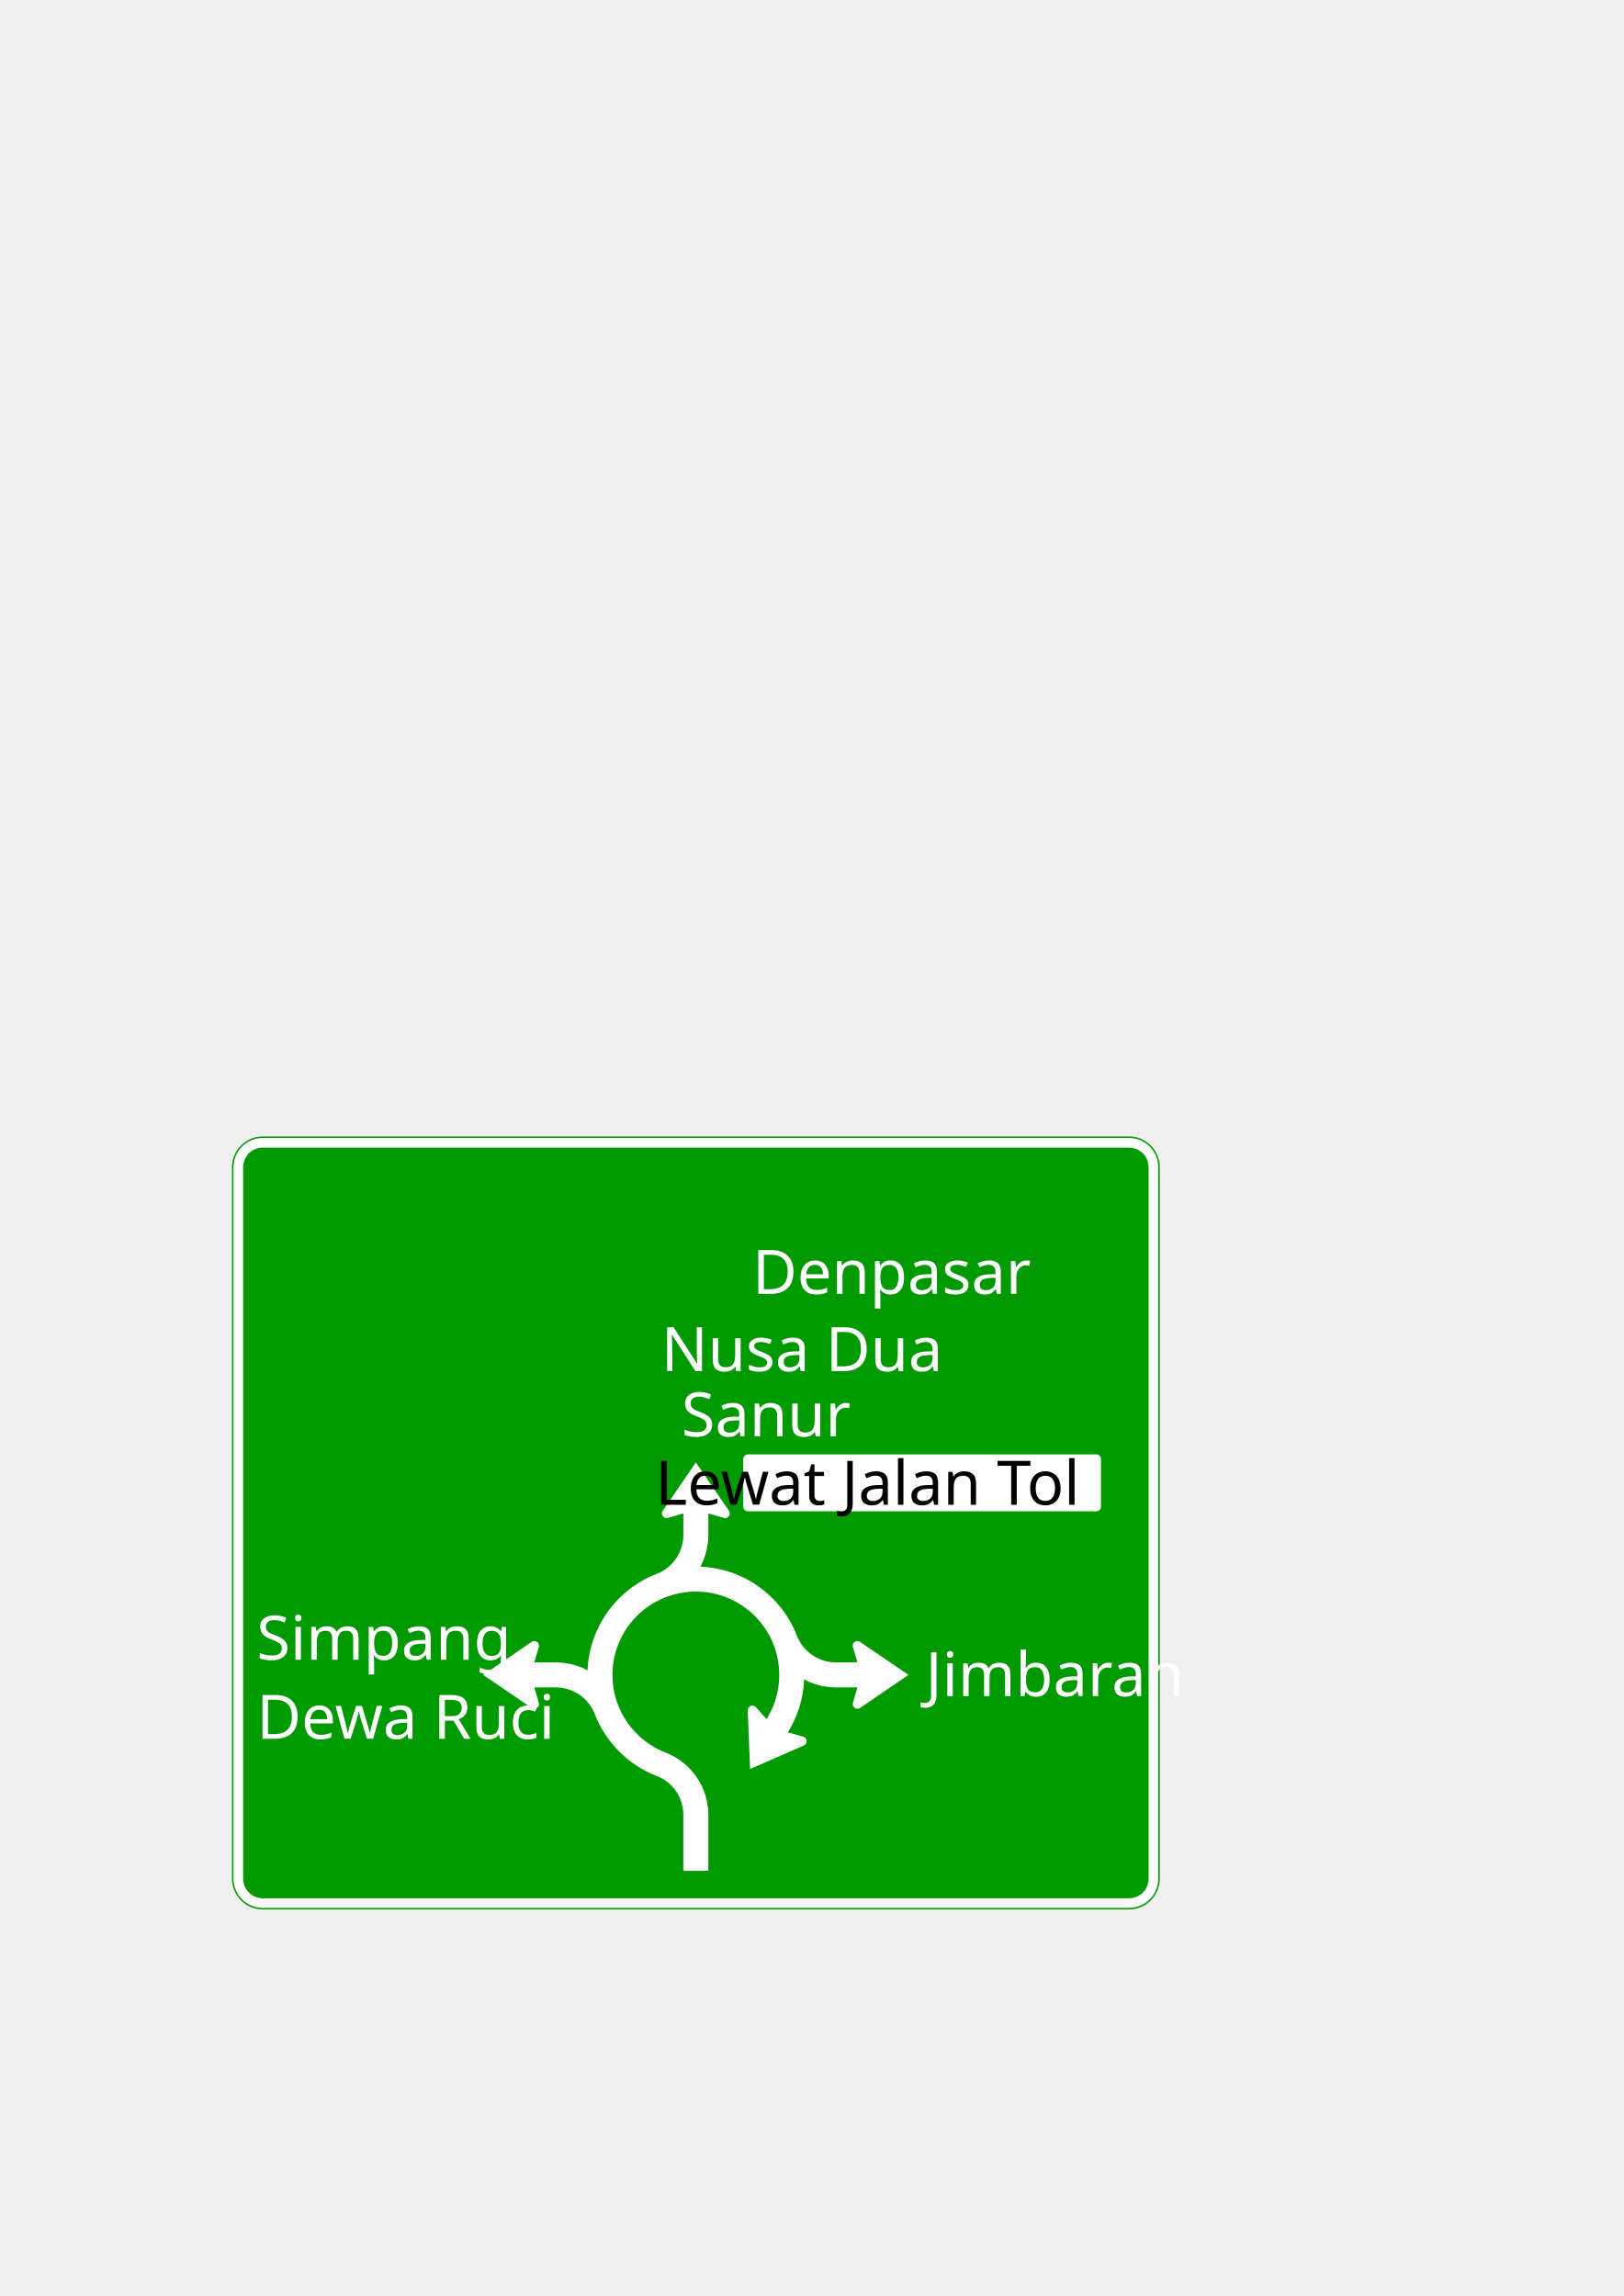
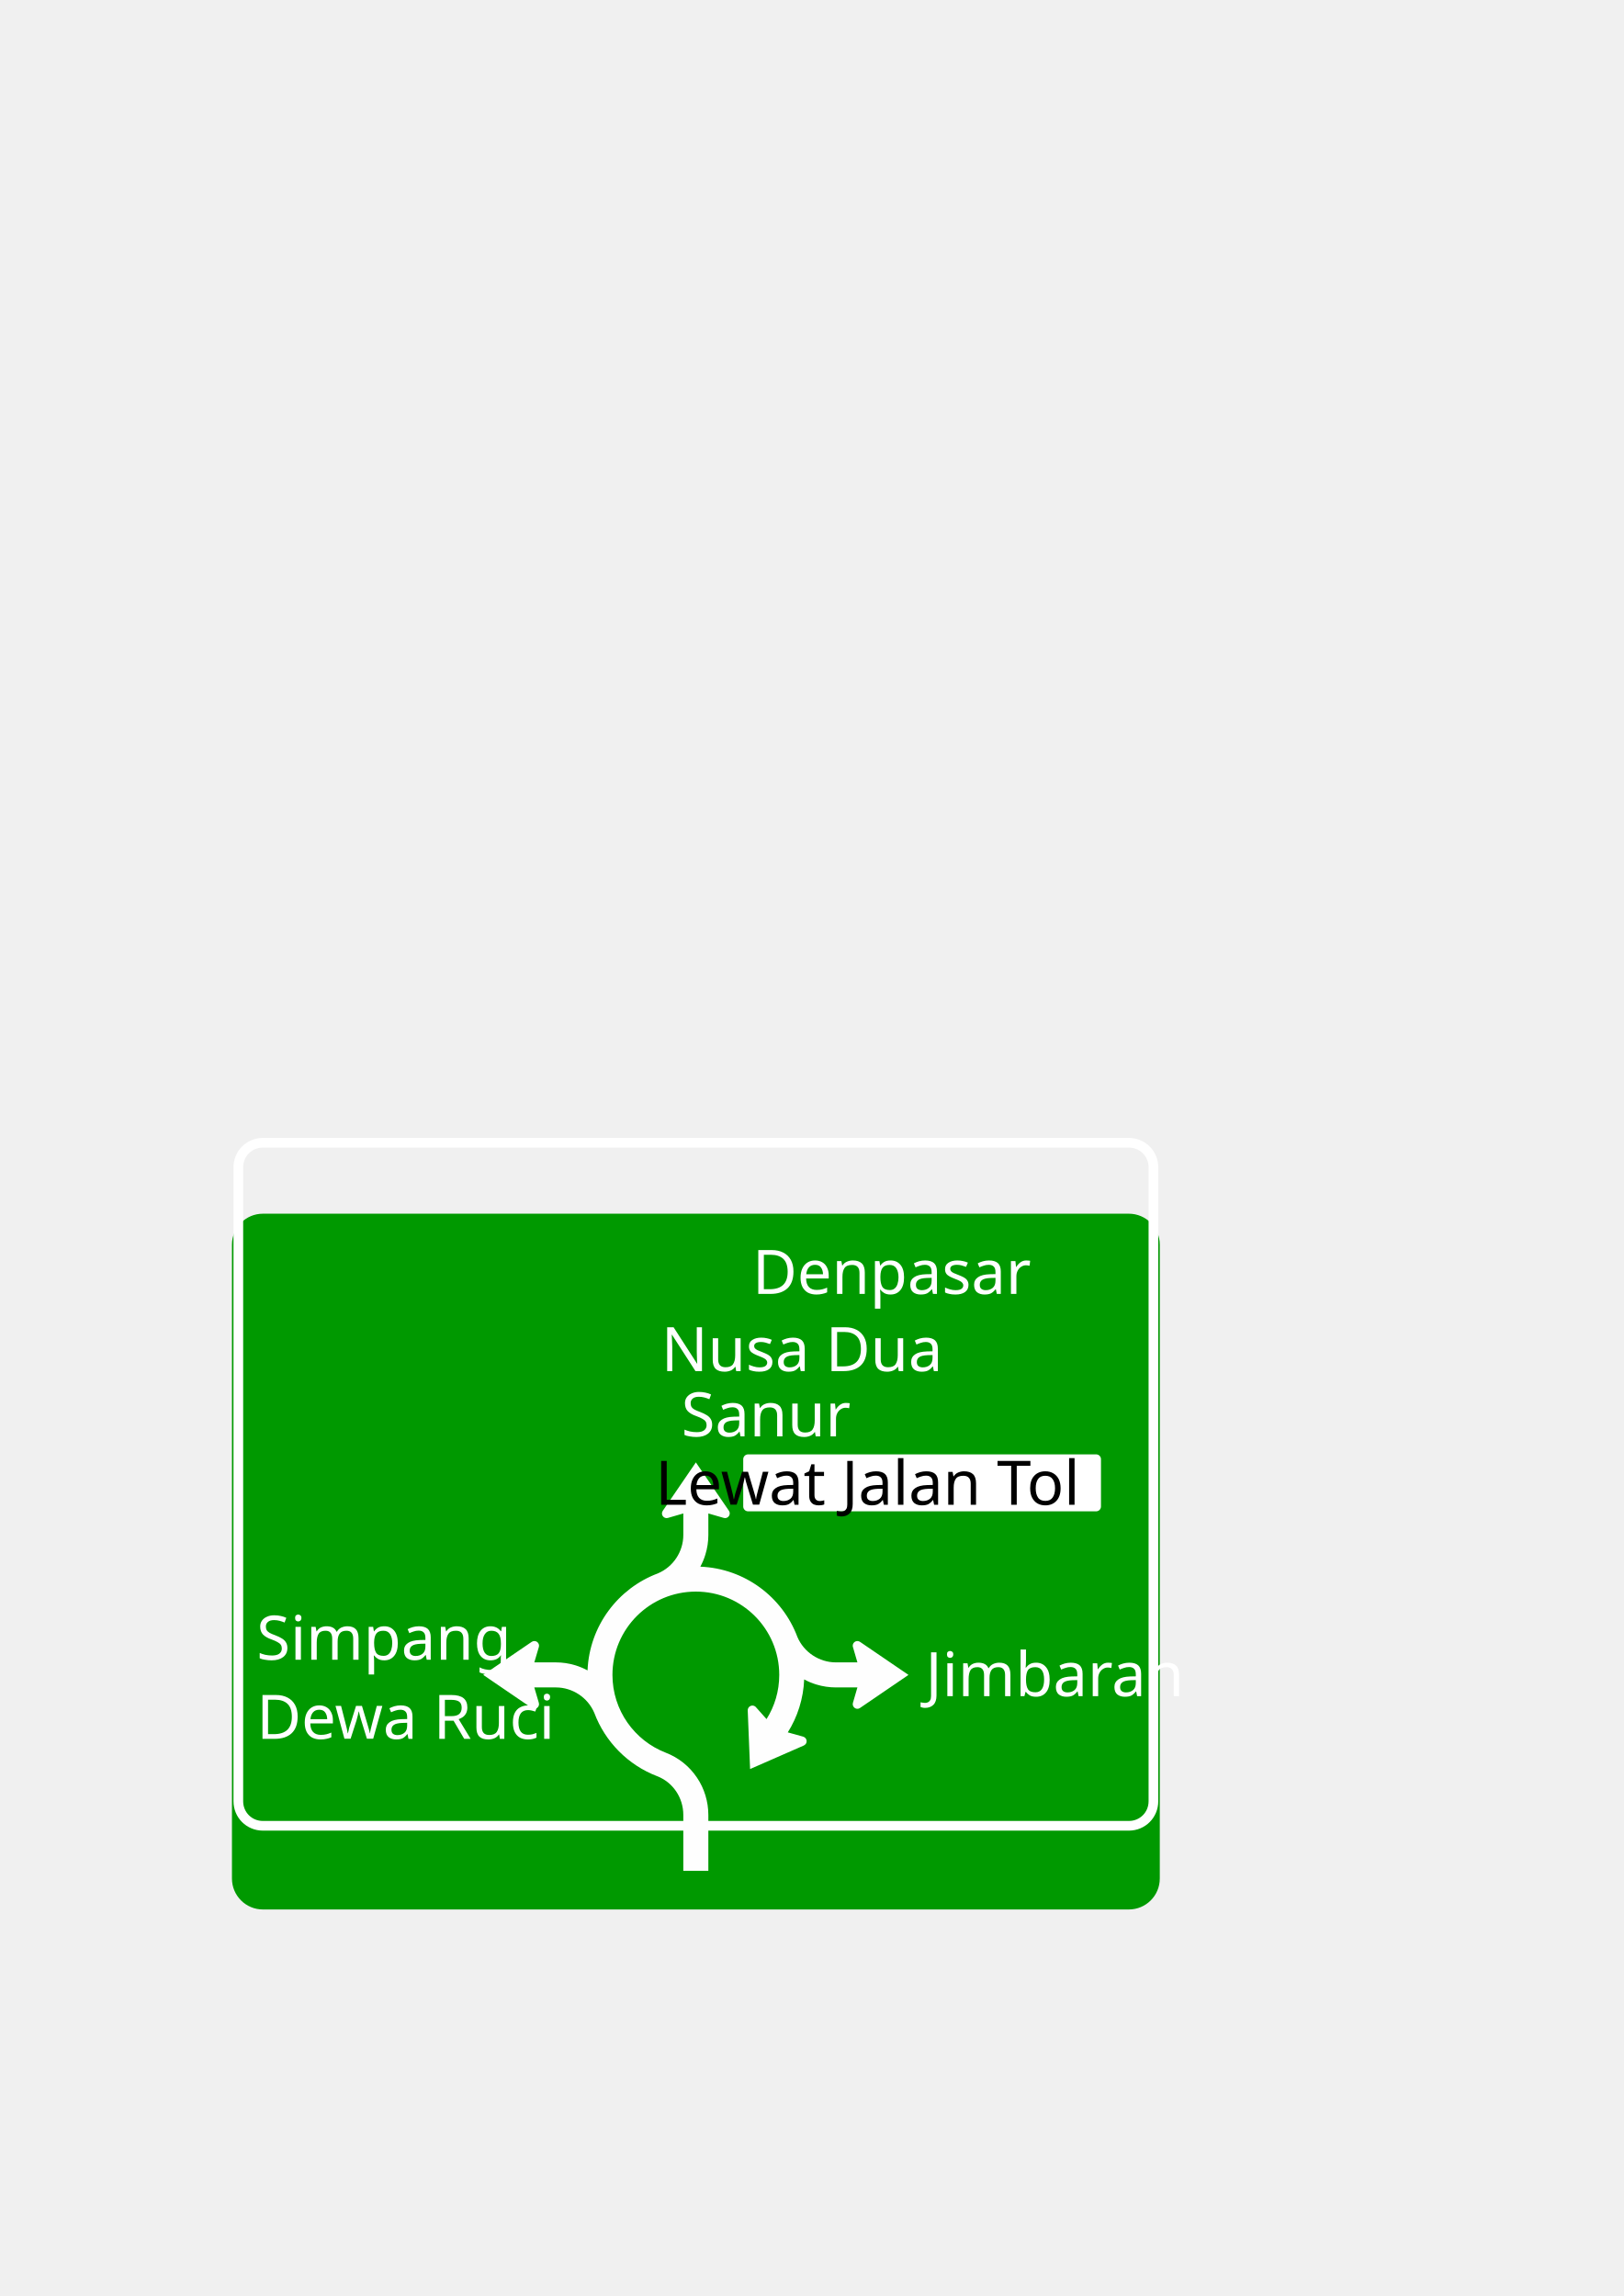
<svg xmlns="http://www.w3.org/2000/svg" xmlns:xlink="http://www.w3.org/1999/xlink" width="210mm" height="297mm" viewBox="0 0 210 297" version="1.1" id="svg8">
  <defs id="defs2">
    <clipPath clipPathUnits="userSpaceOnUse" id="clipPath820">
-       <path xlink:href="#rect812" style="fill:#009900;fill-opacity:1;stroke:none;stroke-width:1;stroke-linejoin:round;stroke-miterlimit:4;stroke-dasharray:none" id="path822" d="m 34,147 c -2.216,0 -4,1.784 -4,4 v 92 c 0,2.216 1.784,4 4,4 h 112 c 2.216,0 4,-1.784 4,-4 v -92 c 0,-2.216 -1.784,-4 -4,-4 z" />
+       <path xlink:href="#rect812" style="fill:#009900;fill-opacity:1;stroke:none;stroke-width:1;stroke-linejoin:round;stroke-miterlimit:4;stroke-dasharray:none" id="path822" d="m 34,147 c -2.216,0 -4,1.784 -4,4 v 82 c 0,2.216 1.784,4 4,4 h 112 c 2.216,0 4,-1.784 4,-4 v -82 c 0,-2.216 -1.784,-4 -4,-4 z" />
    </clipPath>
  </defs>
  <g id="layer1">
-     <rect style="fill:#009900;fill-opacity:1;stroke:none;stroke-width:1;stroke-linejoin:round;stroke-miterlimit:4;stroke-dasharray:none" id="rect812" width="120" height="100" x="30" y="147" rx="4" ry="4" />
-     <path xlink:href="#rect812" style="fill:none;fill-opacity:1;stroke:#ffffff;stroke-width:1.25;stroke-linejoin:round;stroke-miterlimit:4;stroke-dasharray:none" id="path816" d="m 34,147.824 c -1.773,0 -3.176,1.403 -3.176,3.176 v 92 c 0,1.773 1.403,3.176 3.176,3.176 h 112 c 1.773,0 3.176,-1.403 3.176,-3.176 v -92 c 0,-1.773 -1.403,-3.176 -3.176,-3.176 z" clip-path="url(#clipPath820)" />
+     <rect style="fill:#009900;fill-opacity:1;stroke:none;stroke-width:1;stroke-linejoin:round;stroke-miterlimit:4;stroke-dasharray:none" id="rect812" width="120" height="90" x="30" y="157" rx="4" ry="4" />
+     <path xlink:href="#rect812" style="fill:none;fill-opacity:1;stroke:#ffffff;stroke-width:1.25;stroke-linejoin:round;stroke-miterlimit:4;stroke-dasharray:none" id="path816" d="m 34,147.824 c -1.773,0 -3.176,1.403 -3.176,3.176 v 82 c 0,1.773 1.403,3.176 3.176,3.176 h 112 c 1.773,0 3.176,-1.403 3.176,-3.176 v -82 c 0,-1.773 -1.403,-3.176 -3.176,-3.176 z" clip-path="url(#clipPath820)" />
    <path d="m 68.76,212.389 c 0.097,-0.068 0.216,-0.11 0.345,-0.11 0.337,0 0.61,0.268 0.61,0.604 0,0.063 -0.015,0.114 -0.025,0.171 l -0.585,1.984 h 2.789 c 0.858,0 1.711,0.129 2.537,0.382 0.536,0.165 1.063,0.393 1.559,0.654 0.239,-5.755 3.948,-10.623 9.092,-12.546 1.984,-0.836 3.295,-2.81 3.295,-4.971 v -2.784 l -1.982,0.576 c -0.053,0.017 -0.11,0.027 -0.172,0.027 -0.335,0 -0.61,-0.274 -0.61,-0.614 0,-0.125 0.047,-0.243 0.114,-0.34 l 4.272,-6.255 v 0 l 4.272,6.255 c 0.072,0.097 0.108,0.215 0.108,0.34 0,0.34 -0.273,0.614 -0.604,0.614 -0.061,0 -0.119,-0.011 -0.172,-0.027 l -1.989,-0.576 v 2.784 c 0,0.855 -0.129,1.712 -0.381,2.527 -0.165,0.547 -0.383,1.072 -0.657,1.573 5.765,0.232 10.625,3.939 12.552,9.086 0.837,1.98 2.821,3.295 4.979,3.295 h 2.785 l -0.578,-1.984 c -0.021,-0.057 -0.025,-0.108 -0.025,-0.171 0,-0.336 0.273,-0.604 0.604,-0.604 0.129,0 0.248,0.042 0.345,0.11 l 6.26,4.269 -6.26,4.271 c -0.098,0.078 -0.216,0.114 -0.345,0.114 -0.33,0 -0.604,-0.274 -0.604,-0.608 0,-0.063 0.005,-0.114 0.025,-0.171 l 0.578,-1.986 h -2.785 c -0.862,0 -1.709,-0.129 -2.535,-0.38 -0.542,-0.165 -1.065,-0.382 -1.565,-0.657 -0.1,2.508 -0.864,4.849 -2.118,6.85 l 1.993,0.555 c 0.053,0.017 0.108,0.042 0.155,0.074 0.284,0.175 0.373,0.551 0.197,0.834 -0.072,0.11 -0.172,0.186 -0.28,0.239 l -6.942,3.042 -0.305,-7.577 c -0.011,-0.112 0.021,-0.236 0.089,-0.344 0.18,-0.285 0.557,-0.378 0.837,-0.196 0.057,0.032 0.097,0.068 0.133,0.114 l 1.374,1.541 c 1.044,-1.655 1.643,-3.61 1.643,-5.715 0,-5.955 -4.831,-10.777 -10.786,-10.777 -5.962,0 -10.786,4.822 -10.786,10.777 0,4.581 2.857,8.499 6.891,10.061 1.658,0.64 3.052,1.754 4.039,3.224 0.481,0.707 0.843,1.48 1.091,2.29 0.252,0.825 0.381,1.676 0.381,2.532 V 242 h -3.238 v -7.235 c 0,-2.212 -1.332,-4.224 -3.399,-5.012 -3.74,-1.434 -6.709,-4.431 -8.113,-8.184 -0.839,-1.976 -2.81,-3.291 -4.971,-3.291 h -2.789 l 0.585,1.986 c 0.011,0.057 0.025,0.108 0.025,0.171 0,0.334 -0.273,0.608 -0.61,0.608 -0.129,0 -0.248,-0.036 -0.345,-0.114 l -6.26,-4.271 v 0 z" style="fill:#fefefe;fill-opacity:1;fill-rule:nonzero;stroke:none;stroke-width:0.132" id="path394" />
    <text xml:space="preserve" style="font-style:normal;font-variant:normal;font-weight:normal;font-stretch:normal;font-size:10.583px;line-height:1.25;font-family:'Roadgeek 2005 Series 1B';-inkscape-font-specification:'Roadgeek 2005 Series 1B';text-align:center;letter-spacing:0px;word-spacing:0px;text-anchor:middle;fill:#ffffff;fill-opacity:1;stroke:none;stroke-width:0.265" x="33.182" y="211.699" id="text828">
      <tspan id="tspan826" x="33.182" y="211.699" style="font-size:7.938px;text-align:start;text-anchor:start;fill:#ffffff;stroke-width:0.265" dy="3">Simpang</tspan>
      <tspan x="33.182" y="224.929" style="font-size:7.938px;text-align:start;text-anchor:start;fill:#ffffff;stroke-width:0.265" id="tspan830">Dewa Ruci</tspan>
    </text>
    <text xml:space="preserve" style="font-style:normal;font-variant:normal;font-weight:normal;font-stretch:normal;font-size:10.583px;line-height:1.25;font-family:'Roadgeek 2005 Series 1B';-inkscape-font-specification:'Roadgeek 2005 Series 1B';text-align:center;letter-spacing:0px;word-spacing:0px;text-anchor:middle;fill:#ffffff;fill-opacity:1;stroke:none;stroke-width:0.265" x="119.683" y="219.405" id="text834">
      <tspan id="tspan832" x="119.683" y="219.405" style="font-size:7.938px;text-align:start;text-anchor:start;fill:#ffffff;stroke-width:0.265">Jimbaran</tspan>
    </text>
    <text xml:space="preserve" style="font-style:normal;font-variant:normal;font-weight:normal;font-stretch:normal;font-size:10.583px;line-height:1.25;font-family:'Roadgeek 2005 Series 1B';-inkscape-font-specification:'Roadgeek 2005 Series 1B';text-align:center;letter-spacing:0px;word-spacing:0px;text-anchor:middle;fill:#ffffff;fill-opacity:1;stroke:none;stroke-width:0.265" x="97.309" y="167.373" id="text829">
      <tspan x="97.309" y="167.373" style="font-size:7.938px;text-align:start;text-anchor:start;fill:#ffffff;stroke-width:0.265" id="tspan839">Denpasar</tspan>
    </text>
    <text xml:space="preserve" style="font-style:normal;font-variant:normal;font-weight:normal;font-stretch:normal;font-size:10.583px;line-height:1.25;font-family:'Roadgeek 2005 Series 1B';-inkscape-font-specification:'Roadgeek 2005 Series 1B';text-align:center;letter-spacing:0px;word-spacing:0px;text-anchor:middle;fill:#ffffff;fill-opacity:1;stroke:none;stroke-width:0.265" x="105.953" y="185.804" id="text845">
      <tspan id="tspan843" x="105.953" y="185.804" style="font-size:7.938px;fill:#ffffff;stroke-width:0.265">Sanur</tspan>
    </text>
    <text xml:space="preserve" style="font-style:normal;font-variant:normal;font-weight:normal;font-stretch:normal;font-size:10.583px;line-height:1.25;font-family:'Roadgeek 2005 Series 1B';-inkscape-font-specification:'Roadgeek 2005 Series 1B';text-align:center;letter-spacing:0px;word-spacing:0px;text-anchor:middle;fill:#ffffff;fill-opacity:1;stroke:none;stroke-width:0.265" x="110.611" y="177.359" id="text849">
      <tspan id="tspan847" x="110.611" y="177.359" style="font-size:7.938px;fill:#ffffff;stroke-width:0.265">Nusa Dua</tspan>
    </text>
    <rect style="fill:#ffffff;fill-opacity:1;stroke:#ffffff;stroke-width:1.25;stroke-linejoin:round;stroke-miterlimit:4;stroke-dasharray:none" id="rect836" width="45.019" height="6.116" x="96.75" y="188.756" />
    <text xml:space="preserve" style="font-style:normal;font-variant:normal;font-weight:normal;font-stretch:normal;font-size:10.583px;line-height:1.25;font-family:'Roadgeek 2005 Series 1B';-inkscape-font-specification:'Roadgeek 2005 Series 1B';text-align:center;letter-spacing:0px;word-spacing:0px;text-anchor:middle;fill:#000000;fill-opacity:1;stroke:none;stroke-width:0.265" x="119.076" y="194.652" id="text835">
      <tspan id="tspan833" x="119.076" y="194.652" style="font-size:7.938px;stroke-width:0.265">Lewat Jalan Tol</tspan>
    </text>
  </g>
</svg>
